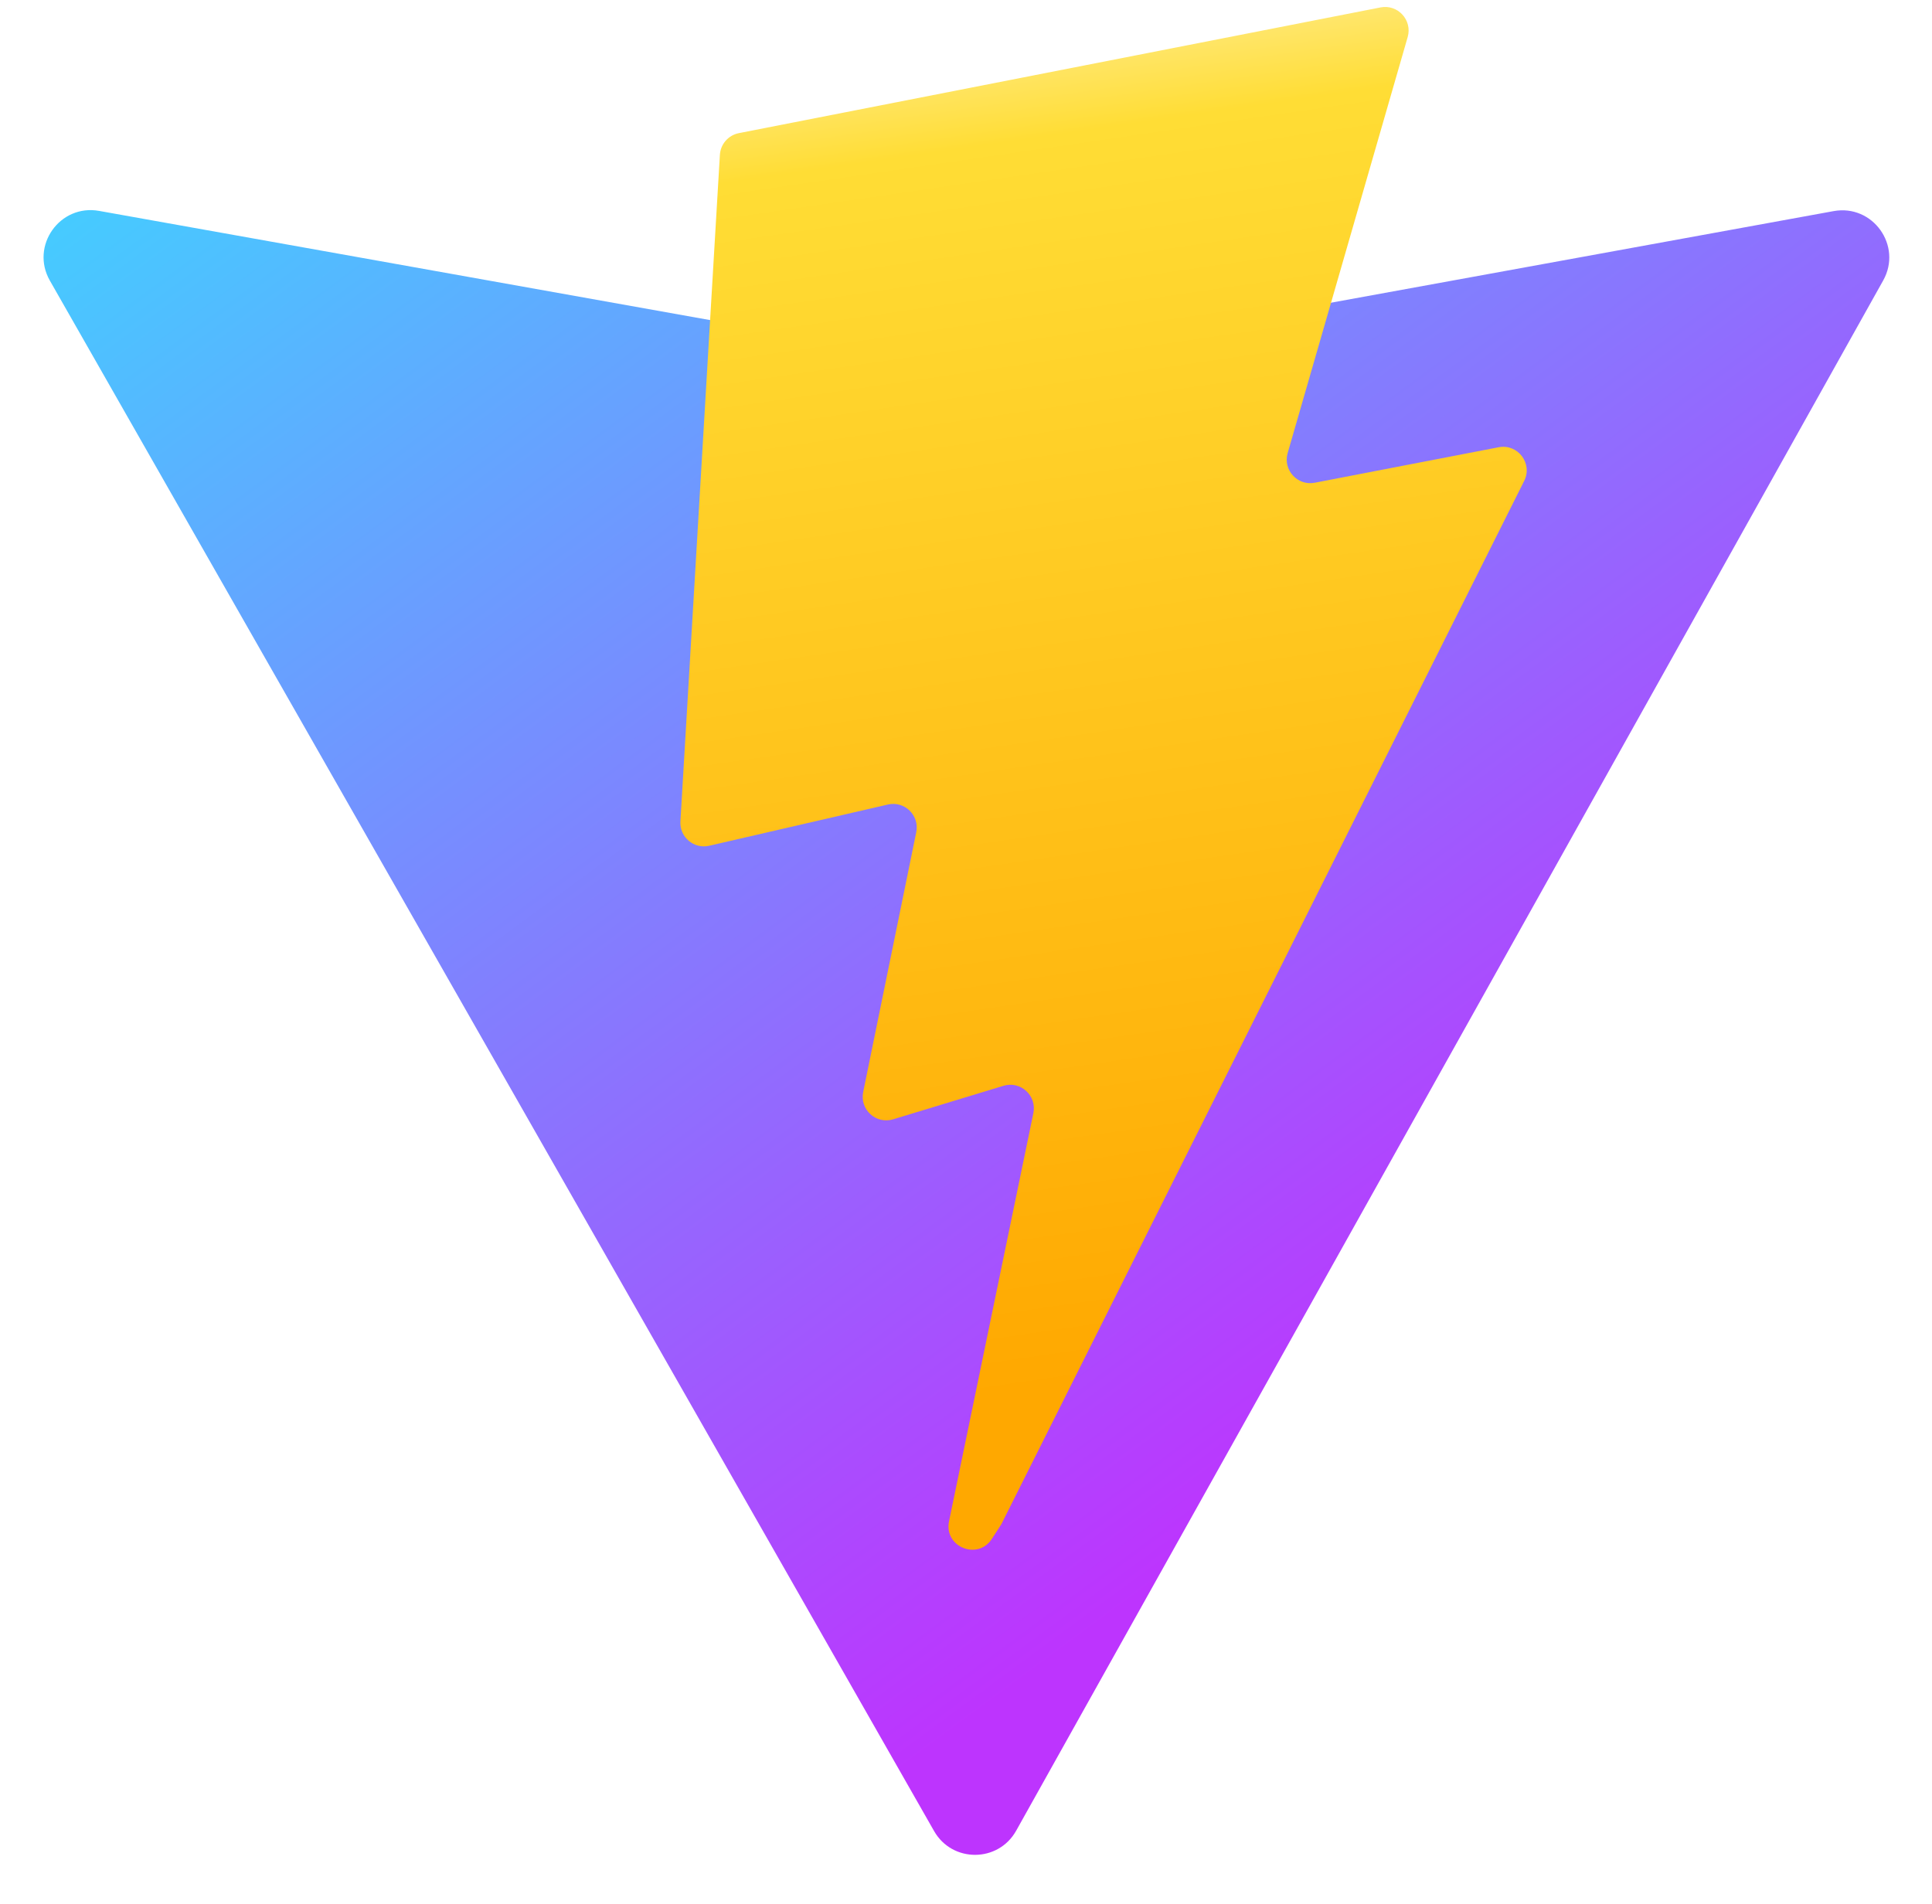
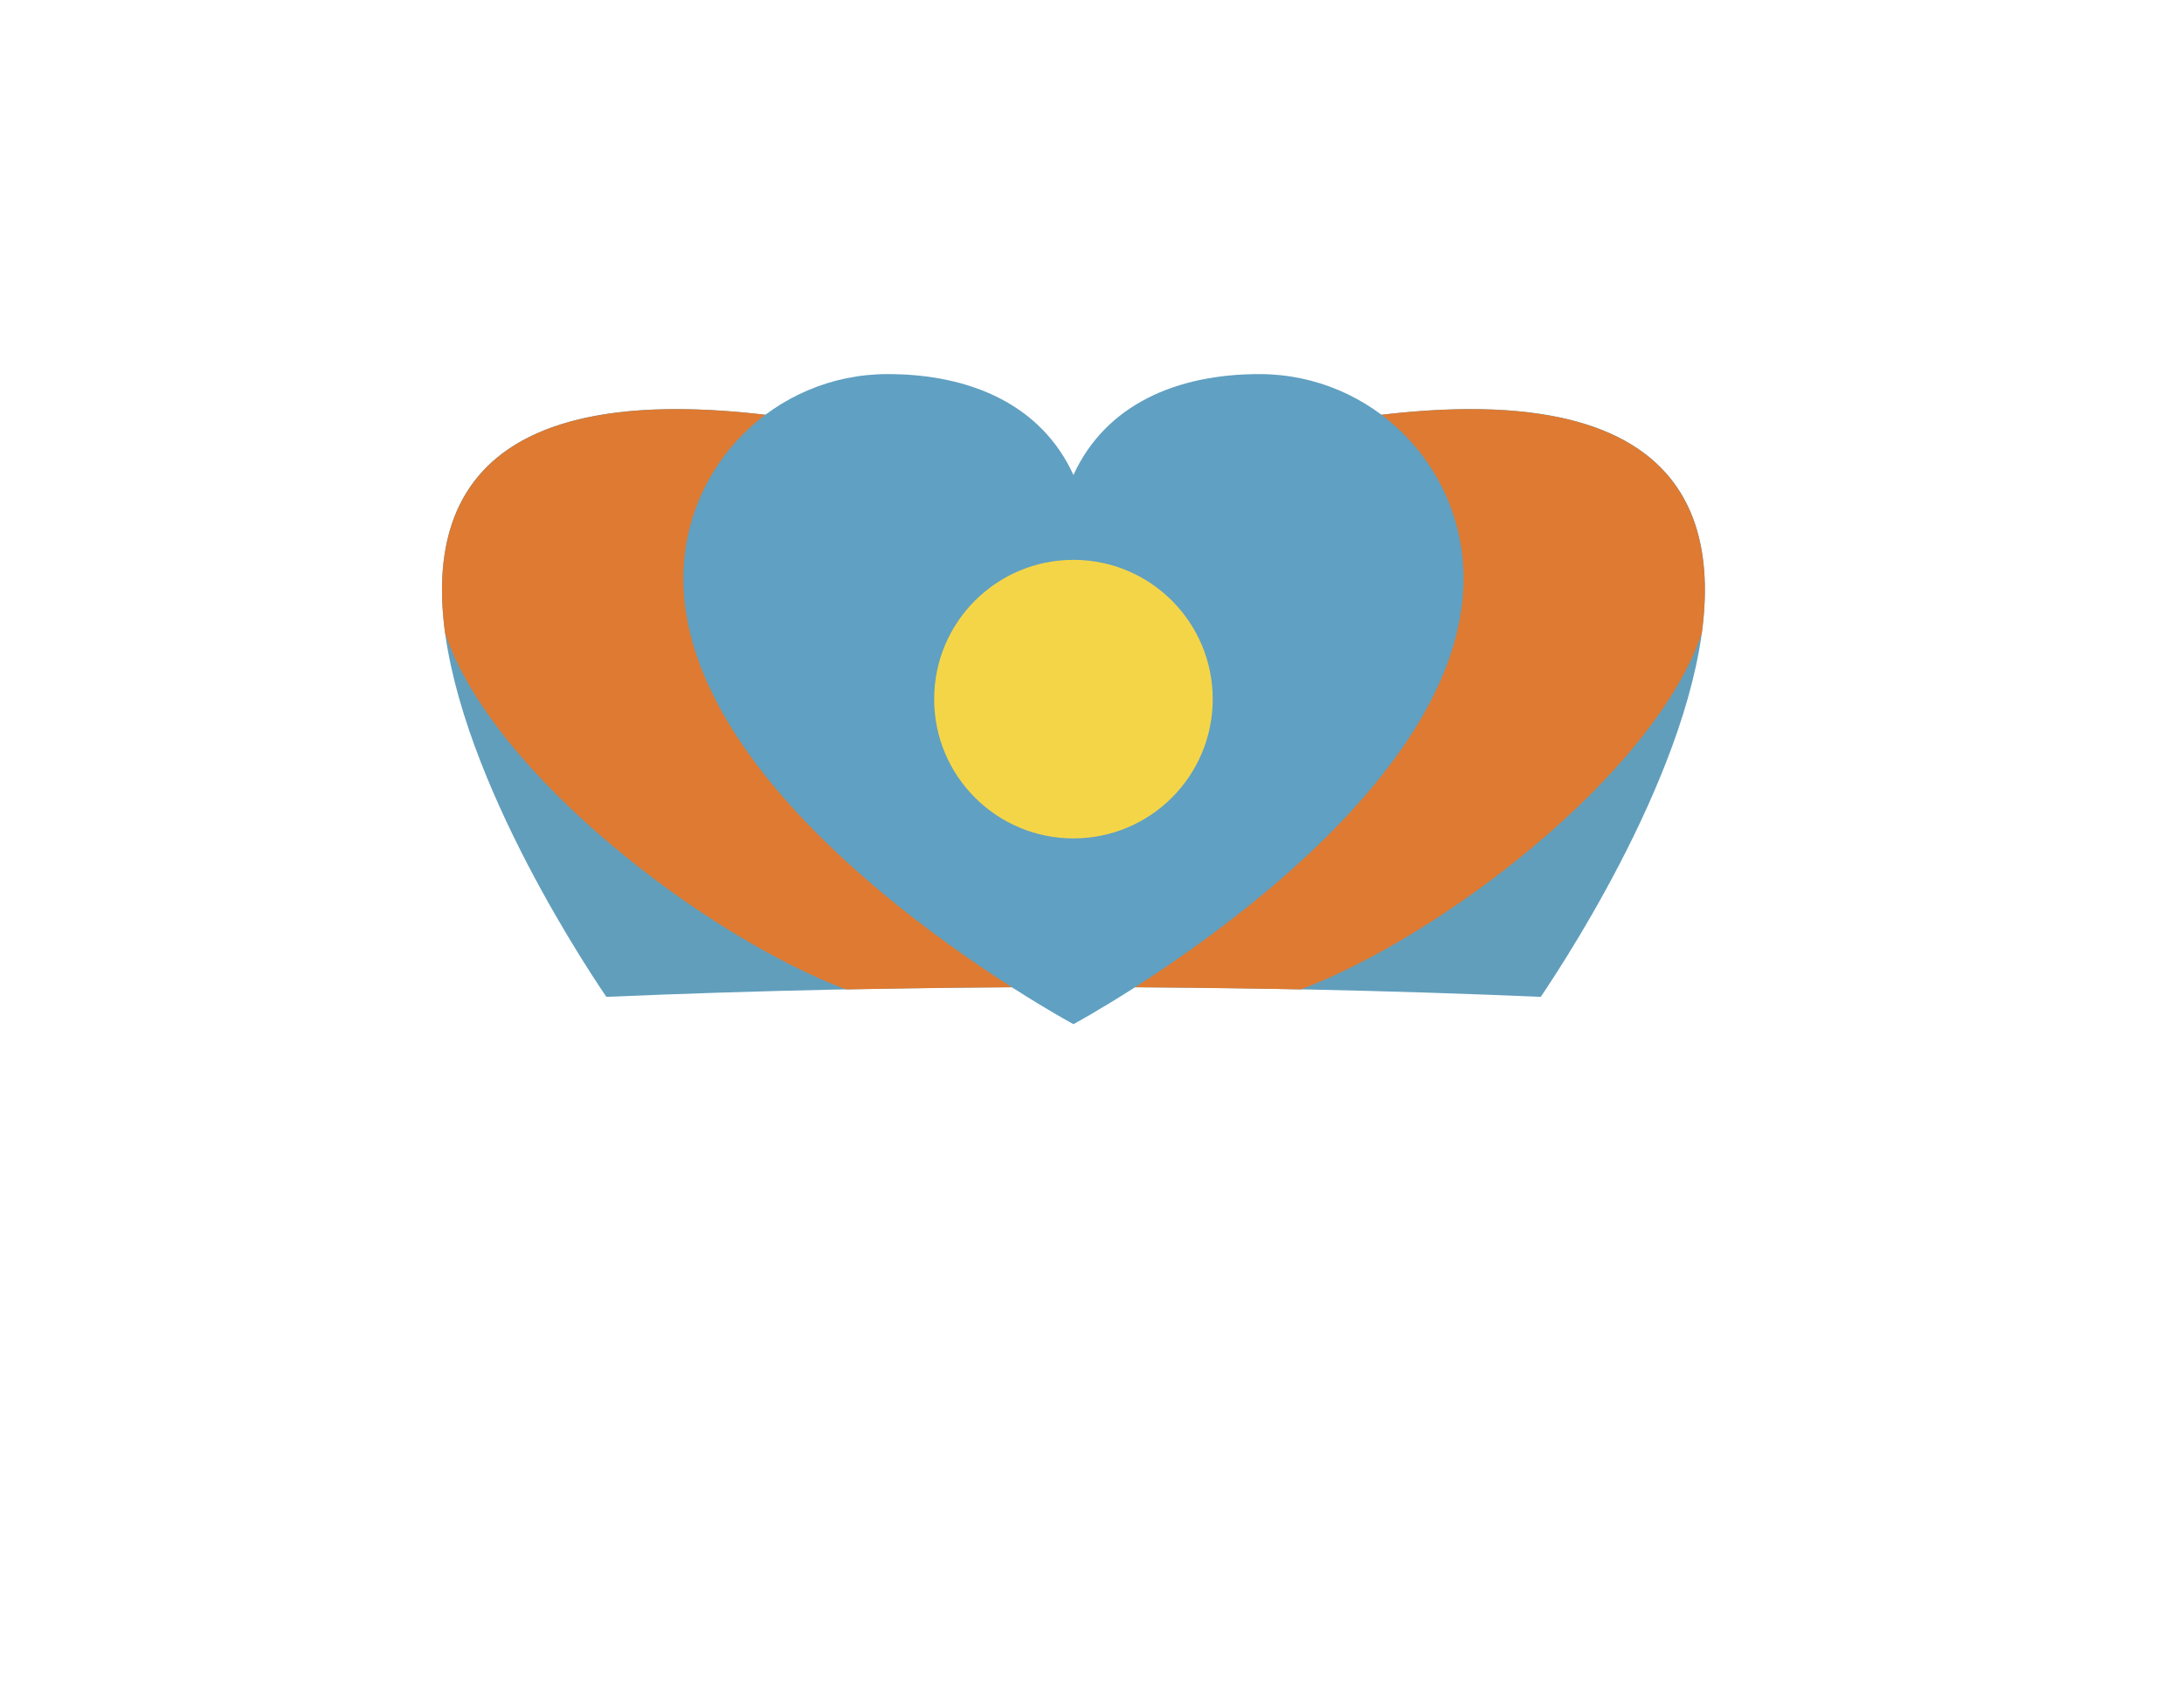
- <svg xmlns="http://www.w3.org/2000/svg" width="410" height="404" viewBox="0 0 410 404" fill="none">
-   <path d="M399.641 59.525L215.643 388.545C211.844 395.338 202.084 395.378 198.228 388.618L10.582 59.556C6.381 52.19 12.68 43.267 21.028 44.759L205.223 77.682C206.398 77.892 207.601 77.89 208.776 77.676L389.119 44.806C397.439 43.289 403.768 52.143 399.641 59.525Z" fill="url(#paint0_linear)" />
-   <path d="M292.965 1.574L156.801 28.255C154.563 28.694 152.906 30.59 152.771 32.866L144.395 174.33C144.198 177.662 147.258 180.248 150.51 179.498L188.42 170.749C191.967 169.931 195.172 173.055 194.443 176.622L183.18 231.775C182.422 235.487 185.907 238.661 189.532 237.56L212.947 230.446C216.577 229.344 220.065 232.527 219.297 236.242L201.398 322.875C200.278 328.294 207.486 331.249 210.492 326.603L212.5 323.5L323.454 102.072C325.312 98.365 322.108 94.137 318.036 94.923L279.014 102.454C275.347 103.161 272.227 99.746 273.262 96.158L298.731 7.867C299.767 4.273 296.636 0.855 292.965 1.574Z" fill="url(#paint1_linear)" />
-   <defs>
-     <linearGradient id="paint0_linear" x1="6" y1="33" x2="235" y2="344" gradientUnits="userSpaceOnUse">
-       <stop stop-color="#41D1FF" />
-       <stop offset="1" stop-color="#BD34FE" />
-     </linearGradient>
-     <linearGradient id="paint1_linear" x1="194.651" y1="8.818" x2="236.076" y2="292.989" gradientUnits="userSpaceOnUse">
-       <stop stop-color="#FFEA83" />
-       <stop offset="0.083" stop-color="#FFDD35" />
-       <stop offset="1" stop-color="#FFA800" />
-     </linearGradient>
-   </defs>
+ <svg xmlns="http://www.w3.org/2000/svg" version="1.1" x="0px" y="0px" viewBox="0 0 1024 800" style="enable-background:new 0 0 1024 1024;" xml:space="preserve">
+   <style type="text/css">
+ 		.st2 {
+ 			fill: #619EBC;
+ 		}
+ 
+ 		.st3 {
+ 			fill: #DE7A31;
+ 		}
+ 
+ 		.st4 {
+ 			opacity: 0.2;
+ 		}
+ 
+ 		.st5 {
+ 			fill: #60A0C2;
+ 		}
+ 
+ 		.st6 {
+ 			fill: #F5D548;
+ 		}
+ 
+ 		.st7 {
+ 			fill: #132978;
+ 		}
+ 
+ 		.st8 {
+ 			fill: #E27930;
+ 		}
+ 	</style>
+   <g id="shape">
+     <path id="crown_back" class="st2" d="M503.3,462.8c75.6,0,149,1.6,219.1,4.6C750.4,426,972.7,81.6,503.3,227.7   C33.9,81.6,256.2,426,284.3,467.4C354.3,464.4,427.7,462.8,503.3,462.8z" />
+     <path id="crown_front" class="st3" d="M557.9,463.1c9.3,0.1,18.4,0.3,27.5,0.4c8.2,0.1,16.4,0.2,24.5,0.4   c64.4-24.1,165.5-100.3,188-167c11.3-83-39.4-148.6-294.6-69.2c-255.2-79.4-305.9-13.8-294.6,69.2c22.5,66.8,123.6,142.9,188,167   c8.1-0.2,16.3-0.2,24.5-0.4c9.2-0.1,18.3-0.3,27.5-0.4c0.3,0,0.6,0,0.9,0c17.8-0.2,35.7-0.3,53.7-0.3c18.1,0,36,0.1,53.7,0.3   C557.4,463.1,557.7,463.1,557.9,463.1z" />
+     <g id="shadow" class="st4">
+       <image style="overflow:visible;" width="461" height="340" transform="matrix(1 0 0 1 273 158)">
+ 			</image>
+     </g>
+     <path id="heart" class="st5" d="M590.4,175.4c-38.7,0-72,14.3-87.1,47.3c-15.1-33-48.4-47.3-87.1-47.3c-52.9,0-95.8,43-95.8,95.8   c0,110.5,182.9,209,182.9,209s182.9-98.5,182.9-209C686.2,218.4,643.3,175.4,590.4,175.4z" />
+     <circle id="circle" class="st6" cx="503.3" cy="327.8" r="65.3" />
+   </g>
</svg>
